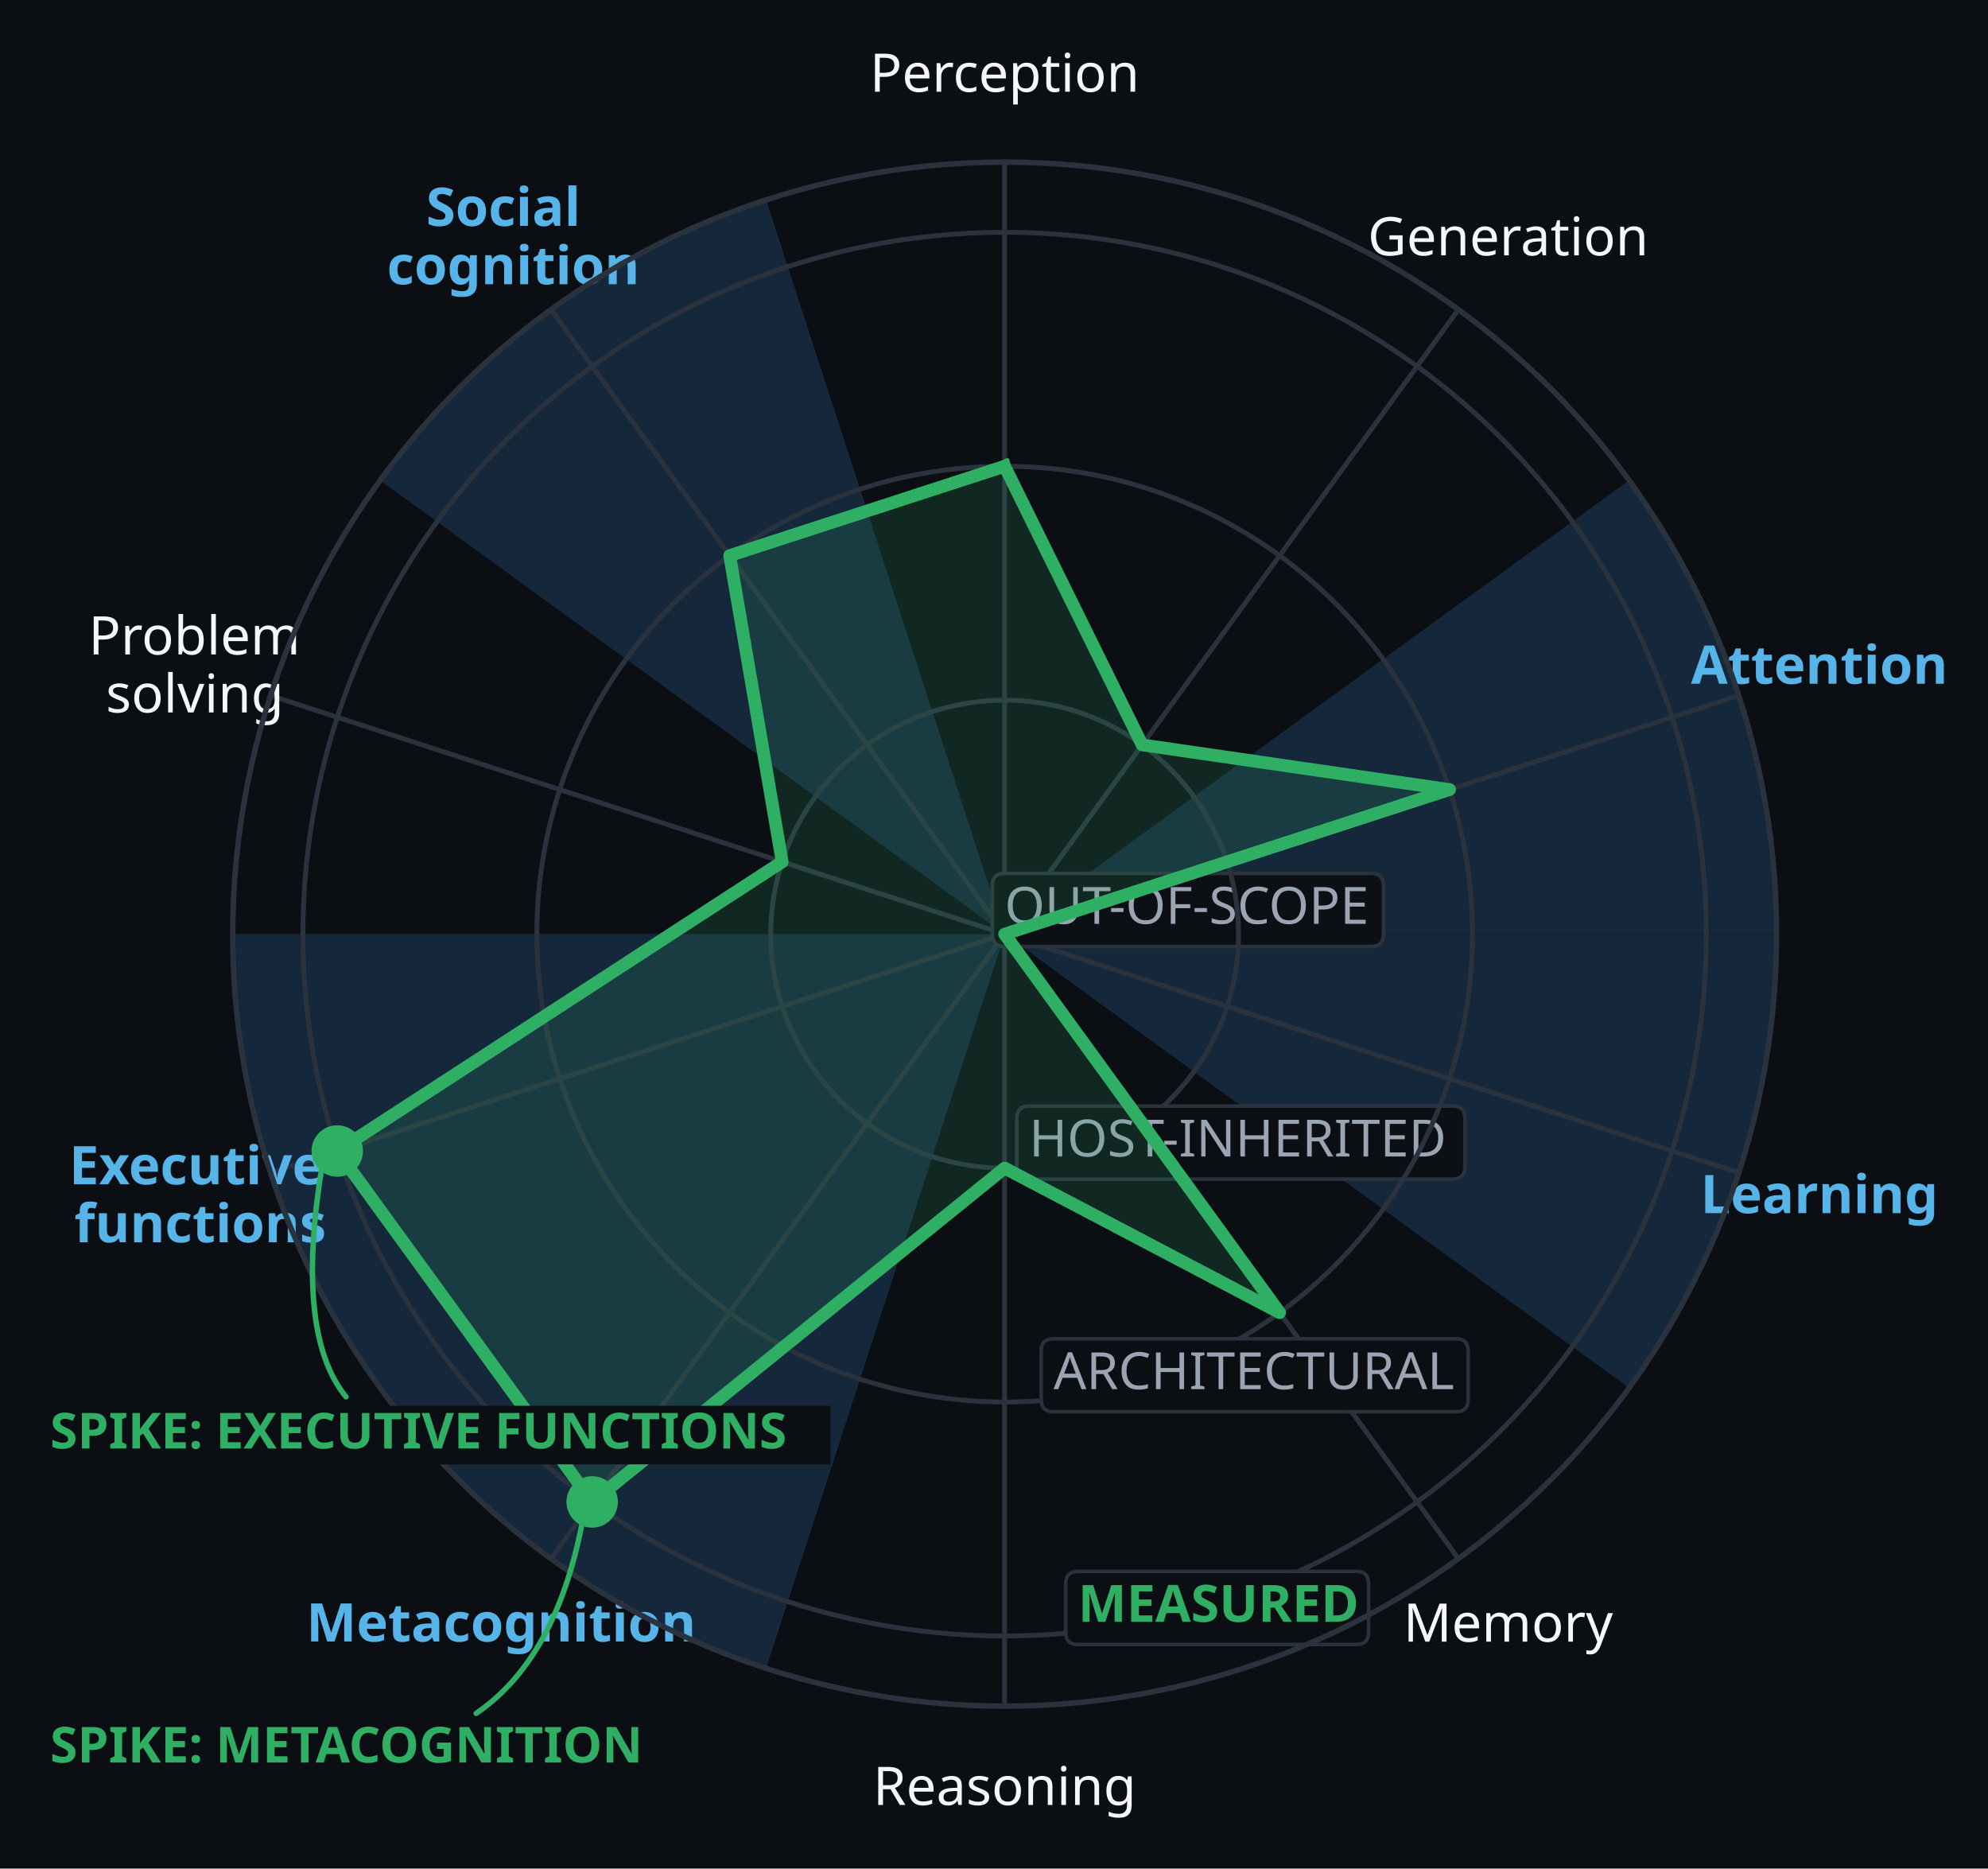
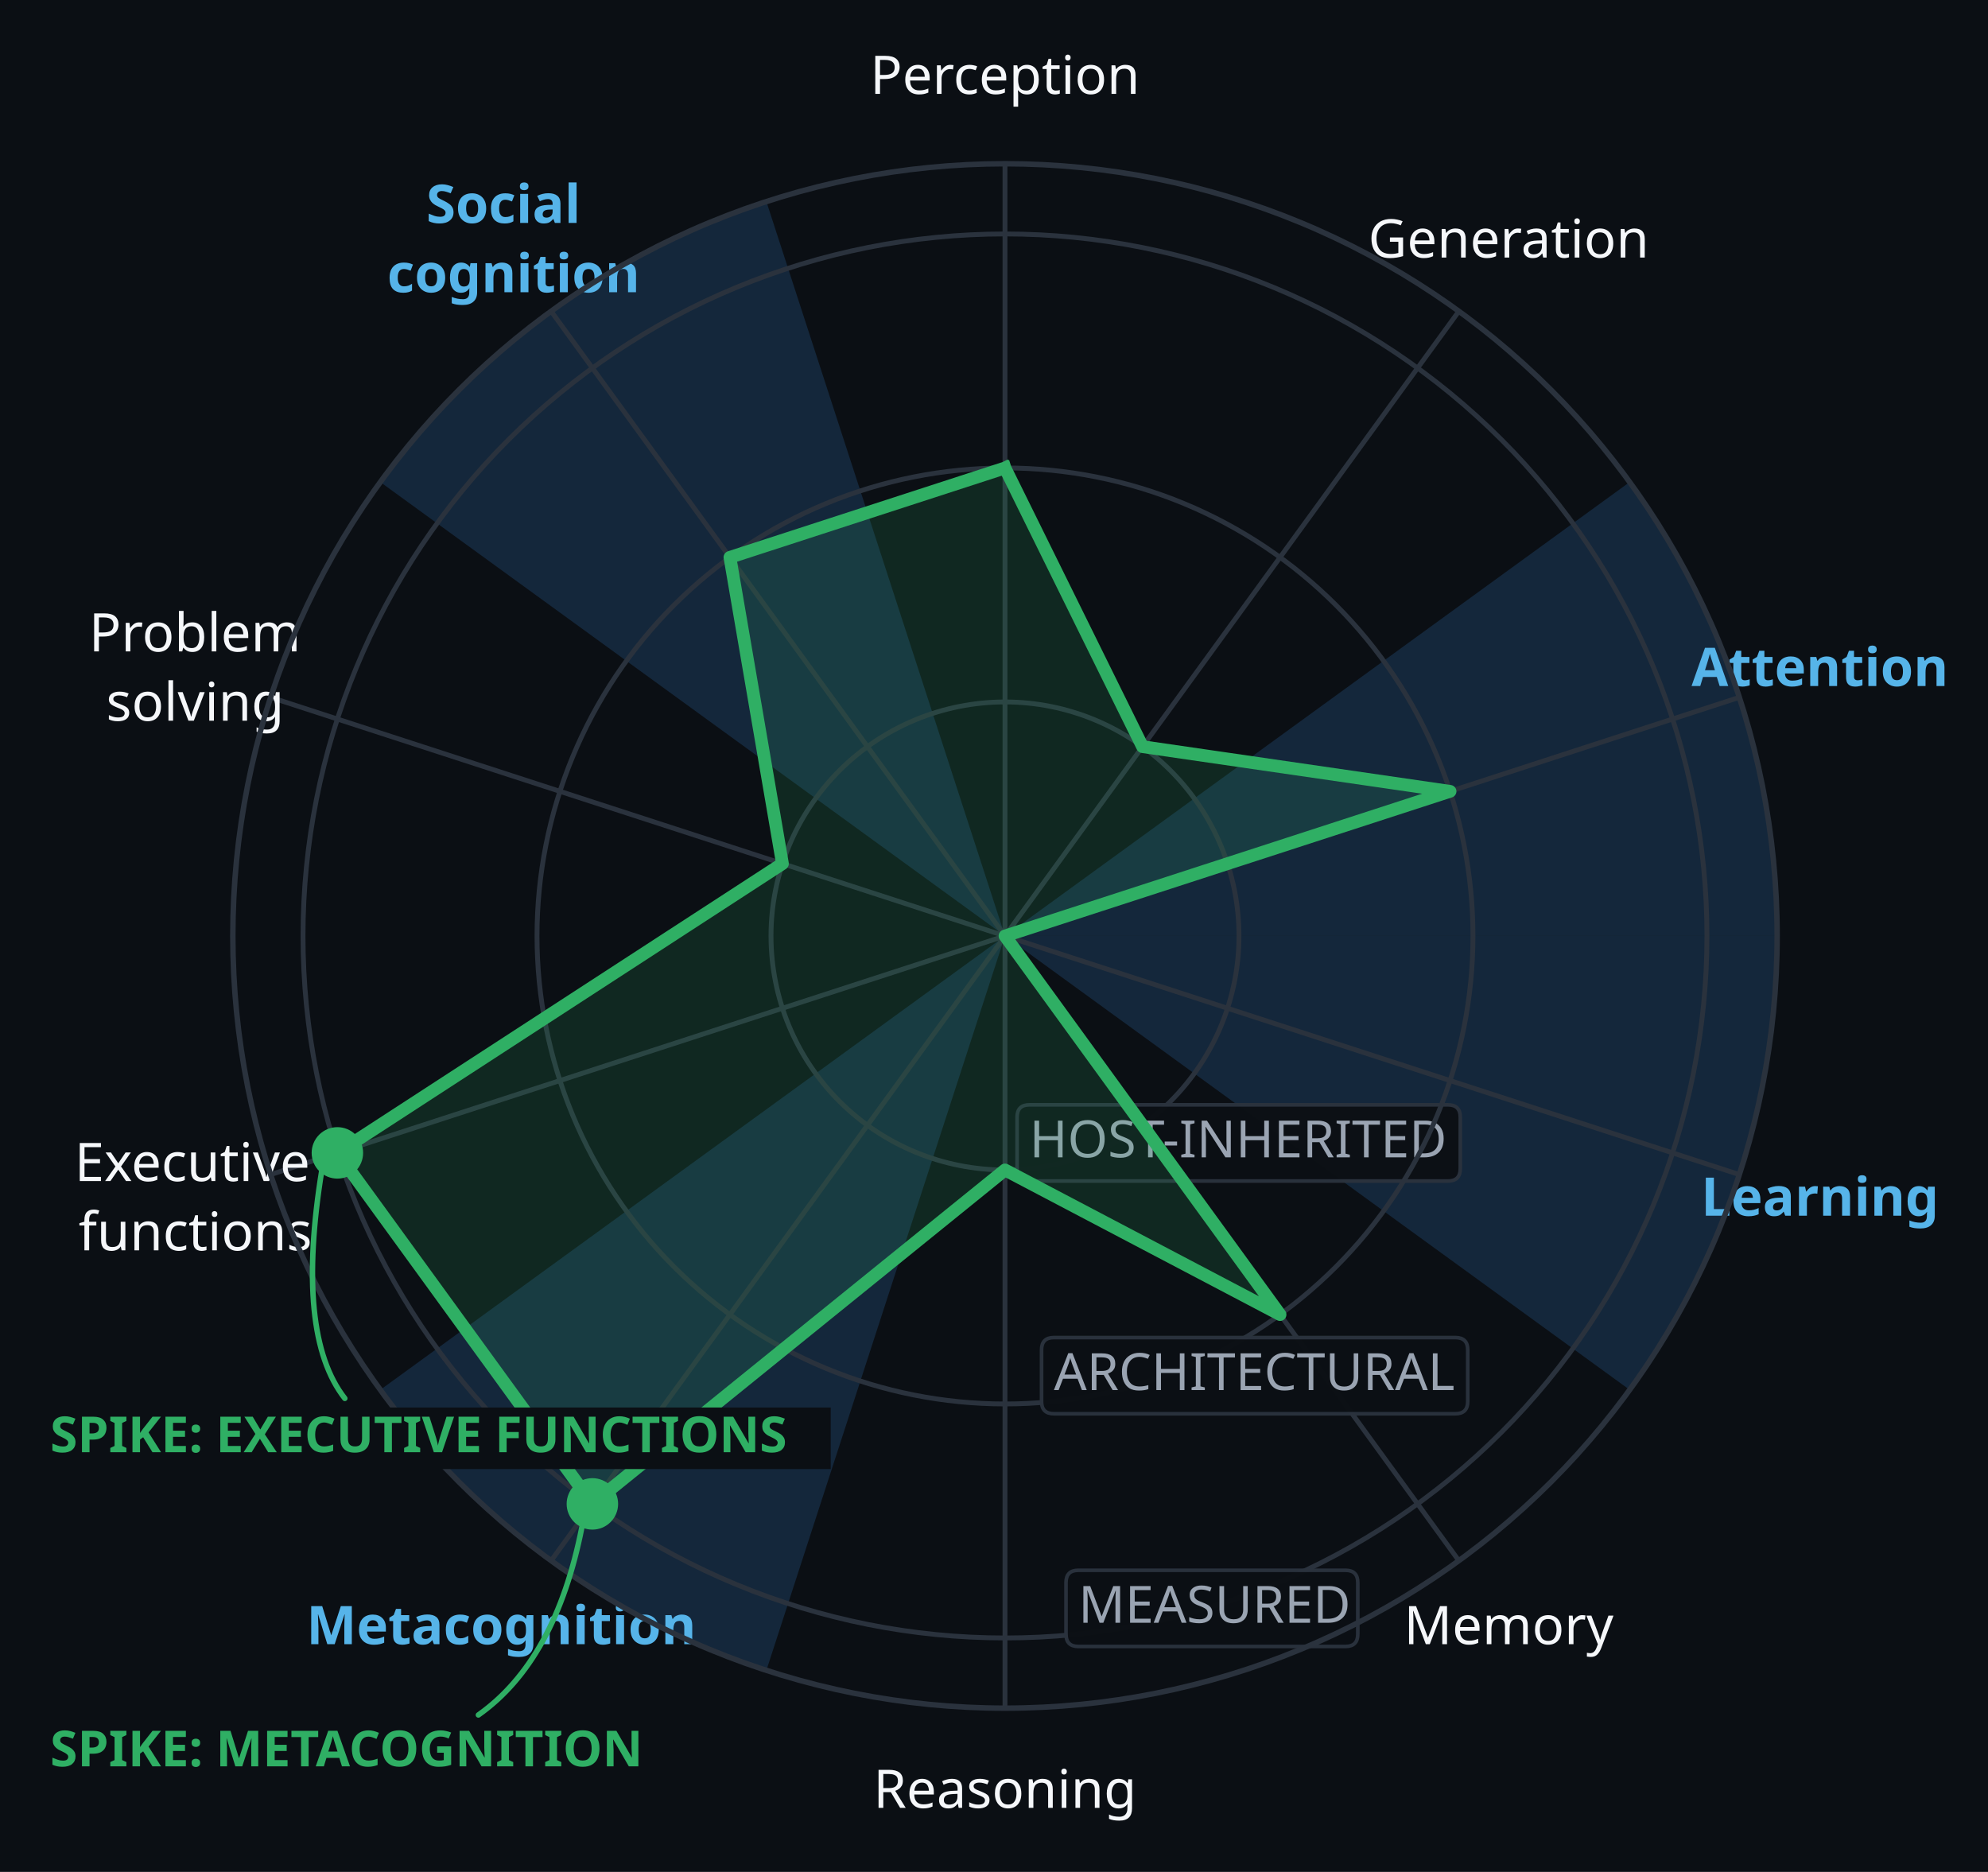
- <svg xmlns="http://www.w3.org/2000/svg" xmlns:xlink="http://www.w3.org/1999/xlink" width="328.401pt" height="308.629pt" viewBox="0 0 328.401 308.629" version="1.1">
+ <svg xmlns="http://www.w3.org/2000/svg" xmlns:xlink="http://www.w3.org/1999/xlink" width="328.291pt" height="309.104pt" viewBox="0 0 328.291 309.104" version="1.1">
  <defs>
    <style type="text/css">*{stroke-linejoin: round; stroke-linecap: butt}</style>
  </defs>
  <g id="figure_1">
    <g id="patch_1">
-       <path d="M -0 308.629  L 328.401 308.629  L 328.401 0  L -0 0  z " style="fill: #0b0f14" />
+       <path d="M -0 309.104  L 328.291 309.104  L 328.291 0  L -0 0  z " style="fill: #0b0f14" />
    </g>
    <g id="axes_1">
      <g id="patch_2">
-         <path d="M 293.472 154.288  C 293.472 137.543 290.174 120.961 283.766 105.491  C 277.358 90.021 267.965 75.964 256.125 64.123  C 244.284 52.283 230.227 42.89 214.757 36.482  C 199.287 30.074 182.705 26.776 165.96 26.776  C 149.215 26.776 132.633 30.074 117.163 36.482  C 101.693 42.89 87.636 52.283 75.795 64.123  C 63.955 75.964 54.562 90.021 48.154 105.491  C 41.746 120.961 38.448 137.543 38.448 154.288  C 38.448 171.033 41.746 187.615 48.154 203.085  C 54.562 218.555 63.955 232.612 75.795 244.453  C 87.636 256.293 101.693 265.686 117.163 272.094  C 132.633 278.502 149.215 281.8 165.96 281.8  C 182.705 281.8 199.287 278.502 214.757 272.094  C 230.227 265.686 244.284 256.293 256.125 244.453  C 267.965 232.612 277.358 218.555 283.766 203.085  C 290.174 187.615 293.472 171.033 293.472 154.288  M 165.96 154.288  C 165.96 154.288 165.96 154.288 165.96 154.288  C 165.96 154.288 165.96 154.288 165.96 154.288  C 165.96 154.288 165.96 154.288 165.96 154.288  C 165.96 154.288 165.96 154.288 165.96 154.288  C 165.96 154.288 165.96 154.288 165.96 154.288  C 165.96 154.288 165.96 154.288 165.96 154.288  C 165.96 154.288 165.96 154.288 165.96 154.288  C 165.96 154.288 165.96 154.288 165.96 154.288  C 165.96 154.288 165.96 154.288 165.96 154.288  C 165.96 154.288 165.96 154.288 165.96 154.288  C 165.96 154.288 165.96 154.288 165.96 154.288  C 165.96 154.288 165.96 154.288 165.96 154.288  C 165.96 154.288 165.96 154.288 165.96 154.288  C 165.96 154.288 165.96 154.288 165.96 154.288  C 165.96 154.288 165.96 154.288 165.96 154.288  C 165.96 154.288 165.96 154.288 165.96 154.288  z " style="fill: #0b0f14" />
+         <path d="M 293.472 154.552  C 293.472 137.807 290.174 121.225 283.766 105.755  C 277.358 90.285 267.965 76.228 256.125 64.387  C 244.284 52.547 230.227 43.154 214.757 36.746  C 199.287 30.338 182.705 27.04 165.96 27.04  C 149.215 27.04 132.633 30.338 117.163 36.746  C 101.693 43.154 87.636 52.547 75.795 64.387  C 63.955 76.228 54.562 90.285 48.154 105.755  C 41.746 121.225 38.448 137.807 38.448 154.552  C 38.448 171.297 41.746 187.879 48.154 203.349  C 54.562 218.819 63.955 232.876 75.795 244.717  C 87.636 256.557 101.693 265.95 117.163 272.358  C 132.633 278.766 149.215 282.064 165.96 282.064  C 182.705 282.064 199.287 278.766 214.757 272.358  C 230.227 265.95 244.284 256.557 256.125 244.717  C 267.965 232.876 277.358 218.819 283.766 203.349  C 290.174 187.879 293.472 171.297 293.472 154.552  M 165.96 154.552  C 165.96 154.552 165.96 154.552 165.96 154.552  C 165.96 154.552 165.96 154.552 165.96 154.552  C 165.96 154.552 165.96 154.552 165.96 154.552  C 165.96 154.552 165.96 154.552 165.96 154.552  C 165.96 154.552 165.96 154.552 165.96 154.552  C 165.96 154.552 165.96 154.552 165.96 154.552  C 165.96 154.552 165.96 154.552 165.96 154.552  C 165.96 154.552 165.96 154.552 165.96 154.552  C 165.96 154.552 165.96 154.552 165.96 154.552  C 165.96 154.552 165.96 154.552 165.96 154.552  C 165.96 154.552 165.96 154.552 165.96 154.552  C 165.96 154.552 165.96 154.552 165.96 154.552  C 165.96 154.552 165.96 154.552 165.96 154.552  C 165.96 154.552 165.96 154.552 165.96 154.552  C 165.96 154.552 165.96 154.552 165.96 154.552  C 165.96 154.552 165.96 154.552 165.96 154.552  z " style="fill: #0b0f14" />
      </g>
      <g id="patch_3">
-         <path d="M 165.96 154.288  C 165.96 154.288 165.96 154.288 165.96 154.288  C 165.96 154.288 165.96 154.288 165.96 154.288  L 293.472 154.288  C 293.472 140.908 291.366 127.61 287.231 114.885  C 283.096 102.159 276.984 90.163 269.119 79.338  z " clip-path="url(#p509b40e6ae)" style="fill: #14273b" />
+         <path d="M 165.96 154.552  C 165.96 154.552 165.96 154.552 165.96 154.552  C 165.96 154.552 165.96 154.552 165.96 154.552  L 293.472 154.552  C 293.472 141.172 291.366 127.874 287.231 115.149  C 283.096 102.423 276.984 90.427 269.119 79.602  z " clip-path="url(#pefb33de2fa)" style="fill: #14273b" />
      </g>
      <g id="patch_4">
-         <path d="M 165.96 154.288  C 165.96 154.288 165.96 154.288 165.96 154.288  C 165.96 154.288 165.96 154.288 165.96 154.288  L 269.119 229.238  C 276.984 218.413 283.096 206.417 287.231 193.691  C 291.366 180.966 293.472 167.668 293.472 154.288  z " clip-path="url(#p509b40e6ae)" style="fill: #14273b" />
+         <path d="M 165.96 154.552  C 165.96 154.552 165.96 154.552 165.96 154.552  C 165.96 154.552 165.96 154.552 165.96 154.552  L 269.119 229.502  C 276.984 218.677 283.096 206.681 287.231 193.955  C 291.366 181.23 293.472 167.932 293.472 154.552  z " clip-path="url(#pefb33de2fa)" style="fill: #14273b" />
      </g>
      <g id="patch_5">
-         <path d="M 165.96 154.288  C 165.96 154.288 165.96 154.288 165.96 154.288  C 165.96 154.288 165.96 154.288 165.96 154.288  L 62.801 229.238  C 70.665 240.063 80.185 249.583 91.01 257.447  C 101.835 265.312 113.831 271.424 126.557 275.559  z " clip-path="url(#p509b40e6ae)" style="fill: #14273b" />
+         <path d="M 165.96 154.552  C 165.96 154.552 165.96 154.552 165.96 154.552  C 165.96 154.552 165.96 154.552 165.96 154.552  L 62.801 229.502  C 70.665 240.327 80.185 249.847 91.01 257.711  C 101.835 265.576 113.831 271.688 126.557 275.823  z " clip-path="url(#pefb33de2fa)" style="fill: #14273b" />
      </g>
      <g id="patch_6">
-         <path d="M 165.96 154.288  C 165.96 154.288 165.96 154.288 165.96 154.288  C 165.96 154.288 165.96 154.288 165.96 154.288  L 38.448 154.288  C 38.448 167.668 40.554 180.966 44.689 193.691  C 48.824 206.417 54.936 218.413 62.801 229.238  z " clip-path="url(#p509b40e6ae)" style="fill: #14273b" />
-       </g>
-       <g id="patch_7">
-         <path d="M 165.96 154.288  C 165.96 154.288 165.96 154.288 165.96 154.288  C 165.96 154.288 165.96 154.288 165.96 154.288  L 126.557 33.017  C 113.831 37.152 101.835 43.264 91.01 51.129  C 80.185 58.993 70.665 68.513 62.801 79.338  z " clip-path="url(#p509b40e6ae)" style="fill: #14273b" />
+         <path d="M 165.96 154.552  C 165.96 154.552 165.96 154.552 165.96 154.552  C 165.96 154.552 165.96 154.552 165.96 154.552  L 126.557 33.281  C 113.831 37.416 101.835 43.528 91.01 51.393  C 80.185 59.257 70.665 68.777 62.801 79.602  z " clip-path="url(#pefb33de2fa)" style="fill: #14273b" />
      </g>
      <g id="matplotlib.axis_1">
        <g id="xtick_1">
          <g id="line2d_1">
-             <path d="M 165.96 154.288  L 165.96 26.776  " clip-path="url(#p509b40e6ae)" style="fill: none; stroke: #2a323d; stroke-width: 0.8; stroke-linecap: square" />
+             <path d="M 165.96 154.552  L 165.96 27.04  " clip-path="url(#pefb33de2fa)" style="fill: none; stroke: #2a323d; stroke-width: 0.8; stroke-linecap: square" />
          </g>
          <g id="text_1">
-             <text style="font-size: 8.8px; font-family: 'IBM Plex Sans'; text-anchor: middle; fill: #f5f7fa" x="165.96" y="15.152" transform="rotate(-0 165.96 15.152)">Perception</text>
+             <text style="font-size: 8.8px; font-family: 'IBM Plex Sans'; text-anchor: middle; fill: #f5f7fa" x="165.96" y="15.504" transform="rotate(-0 165.96 15.504)">Perception</text>
          </g>
        </g>
        <g id="xtick_2">
          <g id="line2d_2">
-             <path d="M 165.96 154.288  L 240.91 51.129  " clip-path="url(#p509b40e6ae)" style="fill: none; stroke: #2a323d; stroke-width: 0.8; stroke-linecap: square" />
+             <path d="M 165.96 154.552  L 240.91 51.393  " clip-path="url(#pefb33de2fa)" style="fill: none; stroke: #2a323d; stroke-width: 0.8; stroke-linecap: square" />
          </g>
          <g id="text_2">
-             <text style="font-size: 8.8px; font-family: 'IBM Plex Sans'; text-anchor: middle; fill: #f5f7fa" x="249.139" y="42.178" transform="rotate(-0 249.1387 42.17839)">Generation</text>
+             <text style="font-size: 8.8px; font-family: 'IBM Plex Sans'; text-anchor: middle; fill: #f5f7fa" x="249.139" y="42.53" transform="rotate(-0 249.1387 42.53039)">Generation</text>
          </g>
        </g>
        <g id="xtick_3">
          <g id="line2d_3">
-             <path d="M 165.96 154.288  L 287.231 114.885  " clip-path="url(#p509b40e6ae)" style="fill: none; stroke: #2a323d; stroke-width: 0.8; stroke-linecap: square" />
+             <path d="M 165.96 154.552  L 287.231 115.149  " clip-path="url(#pefb33de2fa)" style="fill: none; stroke: #2a323d; stroke-width: 0.8; stroke-linecap: square" />
          </g>
          <g id="text_3">
-             <text style="font-weight: 600; font-size: 8.8px; font-family: 'IBM Plex Sans'; text-anchor: middle; fill: #56b4e9" x="300.546" y="112.934" transform="rotate(-0 300.5459 112.9344)">Attention</text>
+             <text style="font-weight: 600; font-size: 8.8px; font-family: 'IBM Plex Sans'; text-anchor: middle; fill: #56b4e9" x="300.546" y="113.286" transform="rotate(-0 300.5459 113.2864)">Attention</text>
          </g>
        </g>
        <g id="xtick_4">
          <g id="line2d_4">
-             <path d="M 165.96 154.288  L 287.231 193.691  " clip-path="url(#p509b40e6ae)" style="fill: none; stroke: #2a323d; stroke-width: 0.8; stroke-linecap: square" />
+             <path d="M 165.96 154.552  L 287.231 193.955  " clip-path="url(#pefb33de2fa)" style="fill: none; stroke: #2a323d; stroke-width: 0.8; stroke-linecap: square" />
          </g>
          <g id="text_4">
-             <text style="font-weight: 600; font-size: 8.8px; font-family: 'IBM Plex Sans'; text-anchor: middle; fill: #56b4e9" x="300.546" y="200.367" transform="rotate(-0 300.5459 200.3668)">Learning</text>
+             <text style="font-weight: 600; font-size: 8.8px; font-family: 'IBM Plex Sans'; text-anchor: middle; fill: #56b4e9" x="300.546" y="200.746" transform="rotate(-0 300.5459 200.7456)">Learning</text>
          </g>
        </g>
        <g id="xtick_5">
          <g id="line2d_5">
-             <path d="M 165.96 154.288  L 240.91 257.447  " clip-path="url(#p509b40e6ae)" style="fill: none; stroke: #2a323d; stroke-width: 0.8; stroke-linecap: square" />
+             <path d="M 165.96 154.552  L 240.91 257.711  " clip-path="url(#pefb33de2fa)" style="fill: none; stroke: #2a323d; stroke-width: 0.8; stroke-linecap: square" />
          </g>
          <g id="text_5">
-             <text style="font-size: 8.8px; font-family: 'IBM Plex Sans'; text-anchor: middle; fill: #f5f7fa" x="249.139" y="271.15" transform="rotate(-0 249.1387 271.1496)">Memory</text>
+             <text style="font-size: 8.8px; font-family: 'IBM Plex Sans'; text-anchor: middle; fill: #f5f7fa" x="249.139" y="271.502" transform="rotate(-0 249.1387 271.5016)">Memory</text>
          </g>
        </g>
        <g id="xtick_6">
          <g id="line2d_6">
-             <path d="M 165.96 154.288  L 165.96 281.8  " clip-path="url(#p509b40e6ae)" style="fill: none; stroke: #2a323d; stroke-width: 0.8; stroke-linecap: square" />
+             <path d="M 165.96 154.552  L 165.96 282.064  " clip-path="url(#pefb33de2fa)" style="fill: none; stroke: #2a323d; stroke-width: 0.8; stroke-linecap: square" />
          </g>
          <g id="text_6">
-             <text style="font-size: 8.8px; font-family: 'IBM Plex Sans'; text-anchor: middle; fill: #f5f7fa" x="165.96" y="298.123" transform="rotate(-0 165.96 298.1231)">Reasoning</text>
+             <text style="font-size: 8.8px; font-family: 'IBM Plex Sans'; text-anchor: middle; fill: #f5f7fa" x="165.96" y="298.528" transform="rotate(-0 165.96 298.528)">Reasoning</text>
          </g>
        </g>
        <g id="xtick_7">
          <g id="line2d_7">
-             <path d="M 165.96 154.288  L 91.01 257.447  " clip-path="url(#p509b40e6ae)" style="fill: none; stroke: #2a323d; stroke-width: 0.8; stroke-linecap: square" />
+             <path d="M 165.96 154.552  L 91.01 257.711  " clip-path="url(#pefb33de2fa)" style="fill: none; stroke: #2a323d; stroke-width: 0.8; stroke-linecap: square" />
          </g>
          <g id="text_7">
-             <text style="font-weight: 600; font-size: 8.8px; font-family: 'IBM Plex Sans'; text-anchor: middle; fill: #56b4e9" x="82.781" y="271.123" transform="rotate(-0 82.78133 271.1228)">Metacognition</text>
+             <text style="font-weight: 600; font-size: 8.8px; font-family: 'IBM Plex Sans'; text-anchor: middle; fill: #56b4e9" x="82.781" y="271.502" transform="rotate(-0 82.78133 271.5016)">Metacognition</text>
          </g>
        </g>
        <g id="xtick_8">
          <g id="line2d_8">
-             <path d="M 165.96 154.288  L 44.689 193.691  " clip-path="url(#p509b40e6ae)" style="fill: none; stroke: #2a323d; stroke-width: 0.8; stroke-linecap: square" />
+             <path d="M 165.96 154.552  L 44.689 193.955  " clip-path="url(#pefb33de2fa)" style="fill: none; stroke: #2a323d; stroke-width: 0.8; stroke-linecap: square" />
          </g>
          <g id="text_8">
-             <text style="font-weight: 600; font-size: 8.8px; font-family: 'IBM Plex Sans'; fill: #56b4e9" transform="translate(11.42009 195.6064)">Executive</text>
-             <text style="font-weight: 600; font-size: 8.8px; font-family: 'IBM Plex Sans'; fill: #56b4e9" transform="translate(12.2829 205.1808)">functions</text>
+             <text style="font-size: 8.8px; font-family: 'IBM Plex Sans'; fill: #f5f7fa" transform="translate(12.31315 195.0256)">Executive</text>
+             <text style="font-size: 8.8px; font-family: 'IBM Plex Sans'; fill: #f5f7fa" transform="translate(12.9869 206.4656)">functions</text>
          </g>
        </g>
        <g id="xtick_9">
          <g id="line2d_9">
-             <path d="M 165.96 154.288  L 44.689 114.885  " clip-path="url(#p509b40e6ae)" style="fill: none; stroke: #2a323d; stroke-width: 0.8; stroke-linecap: square" />
+             <path d="M 165.96 154.552  L 44.689 115.149  " clip-path="url(#pefb33de2fa)" style="fill: none; stroke: #2a323d; stroke-width: 0.8; stroke-linecap: square" />
          </g>
          <g id="text_9">
-             <text style="font-size: 8.8px; font-family: 'IBM Plex Sans'; fill: #f5f7fa" transform="translate(14.62315 108.0943)">Problem</text>
-             <text style="font-size: 8.8px; font-family: 'IBM Plex Sans'; fill: #f5f7fa" transform="translate(17.48315 117.6686)">solving</text>
+             <text style="font-size: 8.8px; font-family: 'IBM Plex Sans'; fill: #f5f7fa" transform="translate(14.68915 107.5664)">Problem</text>
+             <text style="font-size: 8.8px; font-family: 'IBM Plex Sans'; fill: #f5f7fa" transform="translate(17.52715 119.0064)">solving</text>
          </g>
        </g>
        <g id="xtick_10">
          <g id="line2d_10">
-             <path d="M 165.96 154.288  L 91.01 51.129  " clip-path="url(#p509b40e6ae)" style="fill: none; stroke: #2a323d; stroke-width: 0.8; stroke-linecap: square" />
+             <path d="M 165.96 154.552  L 91.01 51.393  " clip-path="url(#pefb33de2fa)" style="fill: none; stroke: #2a323d; stroke-width: 0.8; stroke-linecap: square" />
          </g>
          <g id="text_10">
-             <text style="font-weight: 600; font-size: 8.8px; font-family: 'IBM Plex Sans'; fill: #56b4e9" transform="translate(70.39121 37.3069)">Social</text>
-             <text style="font-weight: 600; font-size: 8.8px; font-family: 'IBM Plex Sans'; fill: #56b4e9" transform="translate(63.9239 46.944)">cognition</text>
+             <text style="font-weight: 600; font-size: 8.8px; font-family: 'IBM Plex Sans'; fill: #56b4e9" transform="translate(70.39121 36.81039)">Social</text>
+             <text style="font-weight: 600; font-size: 8.8px; font-family: 'IBM Plex Sans'; fill: #56b4e9" transform="translate(63.9459 48.25039)">cognition</text>
          </g>
        </g>
      </g>
      <g id="matplotlib.axis_2">
        <g id="ytick_1">
          <g id="line2d_11">
-             <path d="M 165.96 154.288  C 165.96 154.288 165.96 154.288 165.96 154.288  C 165.96 154.288 165.96 154.288 165.96 154.288  C 165.96 154.288 165.96 154.288 165.96 154.288  C 165.96 154.288 165.96 154.288 165.96 154.288  C 165.96 154.288 165.96 154.288 165.96 154.288  C 165.96 154.288 165.96 154.288 165.96 154.288  C 165.96 154.288 165.96 154.288 165.96 154.288  C 165.96 154.288 165.96 154.288 165.96 154.288  C 165.96 154.288 165.96 154.288 165.96 154.288  C 165.96 154.288 165.96 154.288 165.96 154.288  C 165.96 154.288 165.96 154.288 165.96 154.288  C 165.96 154.288 165.96 154.288 165.96 154.288  C 165.96 154.288 165.96 154.288 165.96 154.288  C 165.96 154.288 165.96 154.288 165.96 154.288  C 165.96 154.288 165.96 154.288 165.96 154.288  C 165.96 154.288 165.96 154.288 165.96 154.288  " clip-path="url(#p509b40e6ae)" style="fill: none; stroke: #2a323d; stroke-width: 0.8; stroke-linecap: square" />
+             <path d="M 165.96 115.912  C 171.034 115.912 176.059 116.911 180.747 118.853  C 185.435 120.795 189.695 123.641 193.283 127.229  C 196.871 130.817 199.717 135.077 201.659 139.765  C 203.601 144.453 204.6 149.478 204.6 154.552  C 204.6 159.626 203.601 164.651 201.659 169.339  C 199.717 174.027 196.871 178.287 193.283 181.875  C 189.695 185.463 185.435 188.309 180.747 190.251  C 176.059 192.193 171.034 193.192 165.96 193.192  C 160.886 193.192 155.861 192.193 151.173 190.251  C 146.485 188.309 142.225 185.463 138.637 181.875  C 135.049 178.287 132.203 174.027 130.261 169.339  C 128.319 164.651 127.32 159.626 127.32 154.552  C 127.32 149.478 128.319 144.453 130.261 139.765  C 132.203 135.077 135.049 130.817 138.637 127.229  C 142.225 123.641 146.485 120.795 151.173 118.853  C 155.861 116.911 160.886 115.912 165.96 115.912  " clip-path="url(#pefb33de2fa)" style="fill: none; stroke: #2a323d; stroke-width: 0.8; stroke-linecap: square" />
          </g>
          <g id="text_11">
-             <g id="patch_8">
-               <path d="M 165.96 156.328  L 226.496 156.328  Q 228.536 156.328 228.536 154.288  L 228.536 146.298  Q 228.536 144.258 226.496 144.258  L 165.96 144.258  Q 163.92 144.258 163.92 146.298  L 163.92 154.288  Q 163.92 156.328 165.96 156.328  z " style="fill: #0b0f14; opacity: 0.97; stroke: #2a323d; stroke-width: 0.6; stroke-linejoin: miter" />
+             <g id="patch_7">
+               <path d="M 169.999 195.02  L 239.104 195.02  Q 241.144 195.02 241.144 192.98  L 241.144 184.48  Q 241.144 182.44 239.104 182.44  L 169.999 182.44  Q 167.959 182.44 167.959 184.48  L 167.959 192.98  Q 167.959 195.02 169.999 195.02  z " style="fill: #0b0f14; opacity: 0.97; stroke: #2a323d; stroke-width: 0.6; stroke-linejoin: miter" />
            </g>
-             <text style="font-size: 8.5px; font-family: 'IBM Plex Sans'; text-anchor: start; fill: #9aa4b2" x="165.96" y="152.588" transform="rotate(-0 165.96 152.588)">OUT-OF-SCOPE</text>
+             <text style="font-size: 8.5px; font-family: 'IBM Plex Sans'; text-anchor: start; fill: #9aa4b2" x="169.999" y="191.11" transform="rotate(-0 169.999 191.1103)">HOST-INHERITED</text>
          </g>
        </g>
        <g id="ytick_2">
          <g id="line2d_12">
-             <path d="M 165.96 115.648  C 171.034 115.648 176.059 116.647 180.747 118.589  C 185.435 120.531 189.695 123.377 193.283 126.965  C 196.871 130.553 199.717 134.813 201.659 139.501  C 203.601 144.189 204.6 149.214 204.6 154.288  C 204.6 159.362 203.601 164.387 201.659 169.075  C 199.717 173.763 196.871 178.023 193.283 181.611  C 189.695 185.199 185.435 188.045 180.747 189.987  C 176.059 191.929 171.034 192.928 165.96 192.928  C 160.886 192.928 155.861 191.929 151.173 189.987  C 146.485 188.045 142.225 185.199 138.637 181.611  C 135.049 178.023 132.203 173.763 130.261 169.075  C 128.319 164.387 127.32 159.362 127.32 154.288  C 127.32 149.214 128.319 144.189 130.261 139.501  C 132.203 134.813 135.049 130.553 138.637 126.965  C 142.225 123.377 146.485 120.531 151.173 118.589  C 155.861 116.647 160.886 115.648 165.96 115.648  " clip-path="url(#p509b40e6ae)" style="fill: none; stroke: #2a323d; stroke-width: 0.8; stroke-linecap: square" />
+             <path d="M 165.96 77.272  C 176.108 77.272 186.158 79.271 195.534 83.155  C 204.91 87.038 213.429 92.731 220.605 99.907  C 227.781 107.083 233.474 115.602 237.357 124.978  C 241.241 134.354 243.24 144.404 243.24 154.552  C 243.24 164.7 241.241 174.75 237.357 184.126  C 233.474 193.502 227.781 202.021 220.605 209.197  C 213.429 216.373 204.91 222.066 195.534 225.949  C 186.158 229.833 176.108 231.832 165.96 231.832  C 155.812 231.832 145.762 229.833 136.386 225.949  C 127.01 222.066 118.491 216.373 111.315 209.197  C 104.139 202.021 98.446 193.502 94.563 184.126  C 90.679 174.75 88.68 164.7 88.68 154.552  C 88.68 144.404 90.679 134.354 94.563 124.978  C 98.446 115.602 104.139 107.083 111.315 99.907  C 118.491 92.731 127.01 87.038 136.386 83.155  C 145.762 79.271 155.812 77.272 165.96 77.272  " clip-path="url(#pefb33de2fa)" style="fill: none; stroke: #2a323d; stroke-width: 0.8; stroke-linecap: square" />
          </g>
          <g id="text_12">
-             <g id="patch_9">
-               <path d="M 169.999 194.756  L 239.954 194.756  Q 241.994 194.756 241.994 192.716  L 241.994 184.726  Q 241.994 182.686 239.954 182.686  L 169.999 182.686  Q 167.959 182.686 167.959 184.726  L 167.959 192.716  Q 167.959 194.756 169.999 194.756  z " style="fill: #0b0f14; opacity: 0.97; stroke: #2a323d; stroke-width: 0.6; stroke-linejoin: miter" />
+             <g id="patch_8">
+               <path d="M 174.038 233.449  L 240.335 233.449  Q 242.375 233.449 242.375 231.409  L 242.375 222.909  Q 242.375 220.869 240.335 220.869  L 174.038 220.869  Q 171.998 220.869 171.998 222.909  L 171.998 231.409  Q 171.998 233.449 174.038 233.449  z " style="fill: #0b0f14; opacity: 0.97; stroke: #2a323d; stroke-width: 0.6; stroke-linejoin: miter" />
            </g>
-             <text style="font-size: 8.5px; font-family: 'IBM Plex Sans'; text-anchor: start; fill: #9aa4b2" x="169.999" y="191.016" transform="rotate(-0 169.999 191.0163)">HOST-INHERITED</text>
+             <text style="font-size: 8.5px; font-family: 'IBM Plex Sans'; text-anchor: start; fill: #9aa4b2" x="174.038" y="229.539" transform="rotate(-0 174.038 229.5387)">ARCHITECTURAL</text>
          </g>
        </g>
        <g id="ytick_3">
          <g id="line2d_13">
-             <path d="M 165.96 77.008  C 176.108 77.008 186.158 79.007 195.534 82.891  C 204.91 86.774 213.429 92.467 220.605 99.643  C 227.781 106.819 233.474 115.338 237.357 124.714  C 241.241 134.09 243.24 144.14 243.24 154.288  C 243.24 164.436 241.241 174.486 237.357 183.862  C 233.474 193.238 227.781 201.757 220.605 208.933  C 213.429 216.109 204.91 221.802 195.534 225.685  C 186.158 229.569 176.108 231.568 165.96 231.568  C 155.812 231.568 145.762 229.569 136.386 225.685  C 127.01 221.802 118.491 216.109 111.315 208.933  C 104.139 201.757 98.446 193.238 94.563 183.862  C 90.679 174.486 88.68 164.436 88.68 154.288  C 88.68 144.14 90.679 134.09 94.563 124.714  C 98.446 115.338 104.139 106.819 111.315 99.643  C 118.491 92.467 127.01 86.774 136.386 82.891  C 145.762 79.007 155.812 77.008 165.96 77.008  " clip-path="url(#p509b40e6ae)" style="fill: none; stroke: #2a323d; stroke-width: 0.8; stroke-linecap: square" />
+             <path d="M 165.96 38.632  C 181.182 38.632 196.257 41.63 210.321 47.456  C 224.384 53.281 237.164 61.82 247.928 72.584  C 258.692 83.348 267.231 96.128 273.056 110.191  C 278.882 124.255 281.88 139.33 281.88 154.552  C 281.88 169.774 278.882 184.849 273.056 198.913  C 267.231 212.976 258.692 225.756 247.928 236.52  C 237.164 247.284 224.384 255.823 210.321 261.648  C 196.257 267.474 181.182 270.472 165.96 270.472  C 150.738 270.472 135.663 267.474 121.599 261.648  C 107.536 255.823 94.756 247.284 83.992 236.52  C 73.228 225.756 64.689 212.976 58.864 198.913  C 53.038 184.849 50.04 169.774 50.04 154.552  C 50.04 139.33 53.038 124.255 58.864 110.191  C 64.689 96.128 73.228 83.348 83.992 72.584  C 94.756 61.82 107.536 53.281 121.599 47.456  C 135.663 41.63 150.738 38.632 165.96 38.632  " clip-path="url(#pefb33de2fa)" style="fill: none; stroke: #2a323d; stroke-width: 0.8; stroke-linecap: square" />
          </g>
          <g id="text_13">
-             <g id="patch_10">
-               <path d="M 174.038 233.185  L 240.48 233.185  Q 242.52 233.185 242.52 231.145  L 242.52 223.155  Q 242.52 221.115 240.48 221.115  L 174.038 221.115  Q 171.998 221.115 171.998 223.155  L 171.998 231.145  Q 171.998 233.185 174.038 233.185  z " style="fill: #0b0f14; opacity: 0.97; stroke: #2a323d; stroke-width: 0.6; stroke-linejoin: miter" />
+             <g id="patch_9">
+               <path d="M 178.077 271.877  L 222.181 271.877  Q 224.221 271.877 224.221 269.837  L 224.221 261.337  Q 224.221 259.297 222.181 259.297  L 178.077 259.297  Q 176.037 259.297 176.037 261.337  L 176.037 269.837  Q 176.037 271.877 178.077 271.877  z " style="fill: #0b0f14; opacity: 0.97; stroke: #2a323d; stroke-width: 0.6; stroke-linejoin: miter" />
            </g>
-             <text style="font-size: 8.5px; font-family: 'IBM Plex Sans'; text-anchor: start; fill: #9aa4b2" x="174.038" y="229.445" transform="rotate(-0 174.038 229.4447)">ARCHITECTURAL</text>
-           </g>
-         </g>
-         <g id="ytick_4">
-           <g id="line2d_14">
-             <path d="M 165.96 38.368  C 181.182 38.368 196.257 41.366 210.321 47.192  C 224.384 53.017 237.164 61.556 247.928 72.32  C 258.692 83.084 267.231 95.864 273.056 109.927  C 278.882 123.991 281.88 139.066 281.88 154.288  C 281.88 169.51 278.882 184.585 273.056 198.649  C 267.231 212.712 258.692 225.492 247.928 236.256  C 237.164 247.02 224.384 255.559 210.321 261.384  C 196.257 267.21 181.182 270.208 165.96 270.208  C 150.738 270.208 135.663 267.21 121.599 261.384  C 107.536 255.559 94.756 247.02 83.992 236.256  C 73.228 225.492 64.689 212.712 58.864 198.649  C 53.038 184.585 50.04 169.51 50.04 154.288  C 50.04 139.066 53.038 123.991 58.864 109.927  C 64.689 95.864 73.228 83.084 83.992 72.32  C 94.756 61.556 107.536 53.017 121.599 47.192  C 135.663 41.366 150.738 38.368 165.96 38.368  " clip-path="url(#p509b40e6ae)" style="fill: none; stroke: #2a323d; stroke-width: 0.8; stroke-linecap: square" />
-           </g>
-           <g id="text_14">
-             <g id="patch_11">
-               <path d="M 178.077 271.613  L 224.039 271.613  Q 226.079 271.613 226.079 269.573  L 226.079 261.583  Q 226.079 259.543 224.039 259.543  L 178.077 259.543  Q 176.037 259.543 176.037 261.583  L 176.037 269.573  Q 176.037 271.613 178.077 271.613  z " style="fill: #0b0f14; opacity: 0.97; stroke: #2a323d; stroke-width: 0.6; stroke-linejoin: miter" />
-             </g>
-             <text style="font-weight: 700; font-size: 8.5px; font-family: 'IBM Plex Sans'; text-anchor: start; fill: #2faf64" x="178.077" y="267.873" transform="rotate(-0 178.0769 267.873)">MEASURED</text>
+             <text style="font-size: 8.5px; font-family: 'IBM Plex Sans'; text-anchor: start; fill: #9aa4b2" x="178.077" y="267.967" transform="rotate(-0 178.0769 267.967)">MEASURED</text>
          </g>
        </g>
      </g>
-       <g id="patch_12">
-         <path d="M 165.96 26.776  C 149.215 26.776 132.633 30.074 117.163 36.482  C 101.693 42.89 87.636 52.283 75.795 64.123  C 63.955 75.964 54.562 90.021 48.154 105.491  C 41.746 120.961 38.448 137.543 38.448 154.288  C 38.448 171.033 41.746 187.615 48.154 203.085  C 54.562 218.555 63.955 232.612 75.795 244.453  C 87.636 256.293 101.693 265.686 117.163 272.094  C 132.633 278.502 149.215 281.8 165.96 281.8  C 182.705 281.8 199.287 278.502 214.757 272.094  C 230.227 265.686 244.284 256.293 256.125 244.453  C 267.965 232.612 277.358 218.555 283.766 203.085  C 290.174 187.615 293.472 171.033 293.472 154.288  C 293.472 137.543 290.174 120.961 283.766 105.491  C 277.358 90.021 267.965 75.964 256.125 64.123  C 244.284 52.283 230.227 42.89 214.757 36.482  C 199.287 30.074 182.705 26.776 165.96 26.776  " style="fill: none; stroke: #2a323d; stroke-width: 0.9; stroke-linejoin: miter; stroke-linecap: square" />
+       <g id="patch_10">
+         <path d="M 165.96 27.04  C 149.215 27.04 132.633 30.338 117.163 36.746  C 101.693 43.154 87.636 52.547 75.795 64.387  C 63.955 76.228 54.562 90.285 48.154 105.755  C 41.746 121.225 38.448 137.807 38.448 154.552  C 38.448 171.297 41.746 187.879 48.154 203.349  C 54.562 218.819 63.955 232.876 75.795 244.717  C 87.636 256.557 101.693 265.95 117.163 272.358  C 132.633 278.766 149.215 282.064 165.96 282.064  C 182.705 282.064 199.287 278.766 214.757 272.358  C 230.227 265.95 244.284 256.557 256.125 244.717  C 267.965 232.876 277.358 218.819 283.766 203.349  C 290.174 187.879 293.472 171.297 293.472 154.552  C 293.472 137.807 290.174 121.225 283.766 105.755  C 277.358 90.285 267.965 76.228 256.125 64.387  C 244.284 52.547 230.227 43.154 214.757 36.746  C 199.287 30.338 182.705 27.04 165.96 27.04  " style="fill: none; stroke: #2a323d; stroke-width: 0.9; stroke-linejoin: miter; stroke-linecap: square" />
      </g>
-       <g id="patch_13">
-         <path d="M 165.96 77.008  L 188.672 123.028  L 239.458 130.407  L 165.96 154.288  L 211.384 216.809  L 165.96 192.928  L 97.824 248.069  L 55.714 190.109  L 129.211 142.348  L 120.536 91.767  z " clip-path="url(#p509b40e6ae)" style="fill: #2faf64; opacity: 0.16; stroke: #2faf64; stroke-linejoin: miter" />
+       <g id="patch_11">
+         <path d="M 165.96 77.272  L 188.672 123.292  L 239.458 130.671  L 165.96 154.552  L 211.384 217.073  L 165.96 193.192  L 97.824 248.333  L 55.714 190.373  L 129.211 142.612  L 120.536 92.031  z " clip-path="url(#pefb33de2fa)" style="fill: #2faf64; opacity: 0.16; stroke: #2faf64; stroke-linejoin: miter" />
+       </g>
+       <g id="line2d_14">
+         <path d="M 165.96 77.272  L 188.672 123.292  L 239.458 130.671  L 165.96 154.552  L 211.384 217.073  L 165.96 193.192  L 97.824 248.333  L 55.714 190.373  L 129.211 142.612  L 120.536 92.031  L 165.96 77.272  " clip-path="url(#pefb33de2fa)" style="fill: none; stroke: #2faf64; stroke-width: 2.1; stroke-linecap: square" />
      </g>
      <g id="line2d_15">
-         <path d="M 165.96 77.008  L 188.672 123.028  L 239.458 130.407  L 165.96 154.288  L 211.384 216.809  L 165.96 192.928  L 97.824 248.069  L 55.714 190.109  L 129.211 142.348  L 120.536 91.767  L 165.96 77.008  " clip-path="url(#p509b40e6ae)" style="fill: none; stroke: #2faf64; stroke-width: 2.1; stroke-linecap: square" />
+         <path d="M 97.824 248.333  " clip-path="url(#pefb33de2fa)" style="fill: none; stroke: #2faf64; stroke-width: 1.5; stroke-linecap: square" />
+         <defs>
+           <path id="m15cd216e44" d="M 0 3.75  C 0.995 3.75 1.948 3.355 2.652 2.652  C 3.355 1.948 3.75 0.995 3.75 0  C 3.75 -0.995 3.355 -1.948 2.652 -2.652  C 1.948 -3.355 0.995 -3.75 0 -3.75  C -0.995 -3.75 -1.948 -3.355 -2.652 -2.652  C -3.355 -1.948 -3.75 -0.995 -3.75 0  C -3.75 0.995 -3.355 1.948 -2.652 2.652  C -1.948 3.355 -0.995 3.75 0 3.75  z " style="stroke: #2faf64" />
+         </defs>
+         <g clip-path="url(#pefb33de2fa)">
+           <use xlink:href="#m15cd216e44" x="97.824" y="248.333" style="fill: #2faf64; stroke: #2faf64" />
+         </g>
      </g>
      <g id="line2d_16">
-         <path d="M 97.824 248.069  " clip-path="url(#p509b40e6ae)" style="fill: none; stroke: #2faf64; stroke-width: 1.5; stroke-linecap: square" />
-         <defs>
-           <path id="mb6e4407e76" d="M 0 3.75  C 0.995 3.75 1.948 3.355 2.652 2.652  C 3.355 1.948 3.75 0.995 3.75 0  C 3.75 -0.995 3.355 -1.948 2.652 -2.652  C 1.948 -3.355 0.995 -3.75 0 -3.75  C -0.995 -3.75 -1.948 -3.355 -2.652 -2.652  C -3.355 -1.948 -3.75 -0.995 -3.75 0  C -3.75 0.995 -3.355 1.948 -2.652 2.652  C -1.948 3.355 -0.995 3.75 0 3.75  z " style="stroke: #2faf64" />
-         </defs>
-         <g clip-path="url(#p509b40e6ae)">
-           <use xlink:href="#mb6e4407e76" x="97.824" y="248.069" style="fill: #2faf64; stroke: #2faf64" />
+         <path d="M 55.714 190.373  " clip-path="url(#pefb33de2fa)" style="fill: none; stroke: #2faf64; stroke-width: 1.5; stroke-linecap: square" />
+         <g clip-path="url(#pefb33de2fa)">
+           <use xlink:href="#m15cd216e44" x="55.714" y="190.373" style="fill: #2faf64; stroke: #2faf64" />
        </g>
      </g>
-       <g id="line2d_17">
-         <path d="M 55.714 190.109  " clip-path="url(#p509b40e6ae)" style="fill: none; stroke: #2faf64; stroke-width: 1.5; stroke-linecap: square" />
-         <g clip-path="url(#p509b40e6ae)">
-           <use xlink:href="#mb6e4407e76" x="55.714" y="190.109" style="fill: #2faf64; stroke: #2faf64" />
+       <g id="patch_12">
+         <path d="M 56.944 230.916  Q 48.702 220.396 53.173 193.064  " style="fill: none; stroke: #2faf64; stroke-width: 0.9; stroke-linecap: round" />
+       </g>
+       <g id="text_14">
+         <g id="patch_13">
+           <path d="M 7.296 242.584  L 137.184 242.584  L 137.184 232.416  L 7.296 232.416  z " style="fill: #0b0f14" />
        </g>
+         <text style="font-weight: 600; font-size: 8.2px; font-family: 'IBM Plex Mono'; text-anchor: start; fill: #2faf64" x="8.28" y="239.796" transform="rotate(-0 8.28 239.796)">SPIKE: EXECUTIVE FUNCTIONS</text>
      </g>
      <g id="patch_14">
-         <path d="M 57.158 230.716  Q 48.674 220.321 53.173 192.799  " style="fill: none; stroke: #2faf64; stroke-width: 0.9; stroke-linecap: round" />
+         <path d="M 78.998 283.189  Q 91.739 274.205 96.094 252.174  " style="fill: none; stroke: #2faf64; stroke-width: 0.9; stroke-linecap: round" />
      </g>
      <g id="text_15">
        <g id="patch_15">
-           <path d="M 7.296 241.863  L 137.184 241.863  L 137.184 232.187  L 7.296 232.187  z " style="fill: #0b0f14" />
+           <path d="M 7.296 294.457  L 107.664 294.457  L 107.664 284.289  L 7.296 284.289  z " style="fill: #0b0f14" />
        </g>
-         <text style="font-weight: 600; font-size: 8.2px; font-family: 'IBM Plex Mono'; text-anchor: start; fill: #2faf64" x="8.28" y="239.239" transform="rotate(-0 8.28 239.2389)">SPIKE: EXECUTIVE FUNCTIONS</text>
-       </g>
-       <g id="patch_16">
-         <path d="M 78.668 282.987  Q 91.698 274.112 96.093 251.914  " style="fill: none; stroke: #2faf64; stroke-width: 0.9; stroke-linecap: round" />
-       </g>
-       <g id="text_16">
-         <g id="patch_17">
-           <path d="M 7.296 293.736  L 107.664 293.736  L 107.664 284.06  L 7.296 284.06  z " style="fill: #0b0f14" />
-         </g>
-         <text style="font-weight: 600; font-size: 8.2px; font-family: 'IBM Plex Mono'; text-anchor: start; fill: #2faf64" x="8.28" y="291.112" transform="rotate(-0 8.28 291.1121)">SPIKE: METACOGNITION</text>
+         <text style="font-weight: 600; font-size: 8.2px; font-family: 'IBM Plex Mono'; text-anchor: start; fill: #2faf64" x="8.28" y="291.669" transform="rotate(-0 8.28 291.6691)">SPIKE: METACOGNITION</text>
      </g>
    </g>
  </g>
  <defs>
-     <clipPath id="p509b40e6ae">
-       <path d="M 293.472 154.288  C 293.472 137.543 290.174 120.961 283.766 105.491  C 277.358 90.021 267.965 75.964 256.125 64.123  C 244.284 52.283 230.227 42.89 214.757 36.482  C 199.287 30.074 182.705 26.776 165.96 26.776  C 149.215 26.776 132.633 30.074 117.163 36.482  C 101.693 42.89 87.636 52.283 75.795 64.123  C 63.955 75.964 54.562 90.021 48.154 105.491  C 41.746 120.961 38.448 137.543 38.448 154.288  C 38.448 171.033 41.746 187.615 48.154 203.085  C 54.562 218.555 63.955 232.612 75.795 244.453  C 87.636 256.293 101.693 265.686 117.163 272.094  C 132.633 278.502 149.215 281.8 165.96 281.8  C 182.705 281.8 199.287 278.502 214.757 272.094  C 230.227 265.686 244.284 256.293 256.125 244.453  C 267.965 232.612 277.358 218.555 283.766 203.085  C 290.174 187.615 293.472 171.033 293.472 154.288  M 165.96 154.288  C 165.96 154.288 165.96 154.288 165.96 154.288  C 165.96 154.288 165.96 154.288 165.96 154.288  C 165.96 154.288 165.96 154.288 165.96 154.288  C 165.96 154.288 165.96 154.288 165.96 154.288  C 165.96 154.288 165.96 154.288 165.96 154.288  C 165.96 154.288 165.96 154.288 165.96 154.288  C 165.96 154.288 165.96 154.288 165.96 154.288  C 165.96 154.288 165.96 154.288 165.96 154.288  C 165.96 154.288 165.96 154.288 165.96 154.288  C 165.96 154.288 165.96 154.288 165.96 154.288  C 165.96 154.288 165.96 154.288 165.96 154.288  C 165.96 154.288 165.96 154.288 165.96 154.288  C 165.96 154.288 165.96 154.288 165.96 154.288  C 165.96 154.288 165.96 154.288 165.96 154.288  C 165.96 154.288 165.96 154.288 165.96 154.288  C 165.96 154.288 165.96 154.288 165.96 154.288  z " />
+     <clipPath id="pefb33de2fa">
+       <path d="M 293.472 154.552  C 293.472 137.807 290.174 121.225 283.766 105.755  C 277.358 90.285 267.965 76.228 256.125 64.387  C 244.284 52.547 230.227 43.154 214.757 36.746  C 199.287 30.338 182.705 27.04 165.96 27.04  C 149.215 27.04 132.633 30.338 117.163 36.746  C 101.693 43.154 87.636 52.547 75.795 64.387  C 63.955 76.228 54.562 90.285 48.154 105.755  C 41.746 121.225 38.448 137.807 38.448 154.552  C 38.448 171.297 41.746 187.879 48.154 203.349  C 54.562 218.819 63.955 232.876 75.795 244.717  C 87.636 256.557 101.693 265.95 117.163 272.358  C 132.633 278.766 149.215 282.064 165.96 282.064  C 182.705 282.064 199.287 278.766 214.757 272.358  C 230.227 265.95 244.284 256.557 256.125 244.717  C 267.965 232.876 277.358 218.819 283.766 203.349  C 290.174 187.879 293.472 171.297 293.472 154.552  M 165.96 154.552  C 165.96 154.552 165.96 154.552 165.96 154.552  C 165.96 154.552 165.96 154.552 165.96 154.552  C 165.96 154.552 165.96 154.552 165.96 154.552  C 165.96 154.552 165.96 154.552 165.96 154.552  C 165.96 154.552 165.96 154.552 165.96 154.552  C 165.96 154.552 165.96 154.552 165.96 154.552  C 165.96 154.552 165.96 154.552 165.96 154.552  C 165.96 154.552 165.96 154.552 165.96 154.552  C 165.96 154.552 165.96 154.552 165.96 154.552  C 165.96 154.552 165.96 154.552 165.96 154.552  C 165.96 154.552 165.96 154.552 165.96 154.552  C 165.96 154.552 165.96 154.552 165.96 154.552  C 165.96 154.552 165.96 154.552 165.96 154.552  C 165.96 154.552 165.96 154.552 165.96 154.552  C 165.96 154.552 165.96 154.552 165.96 154.552  C 165.96 154.552 165.96 154.552 165.96 154.552  z " />
    </clipPath>
  </defs>
</svg>
